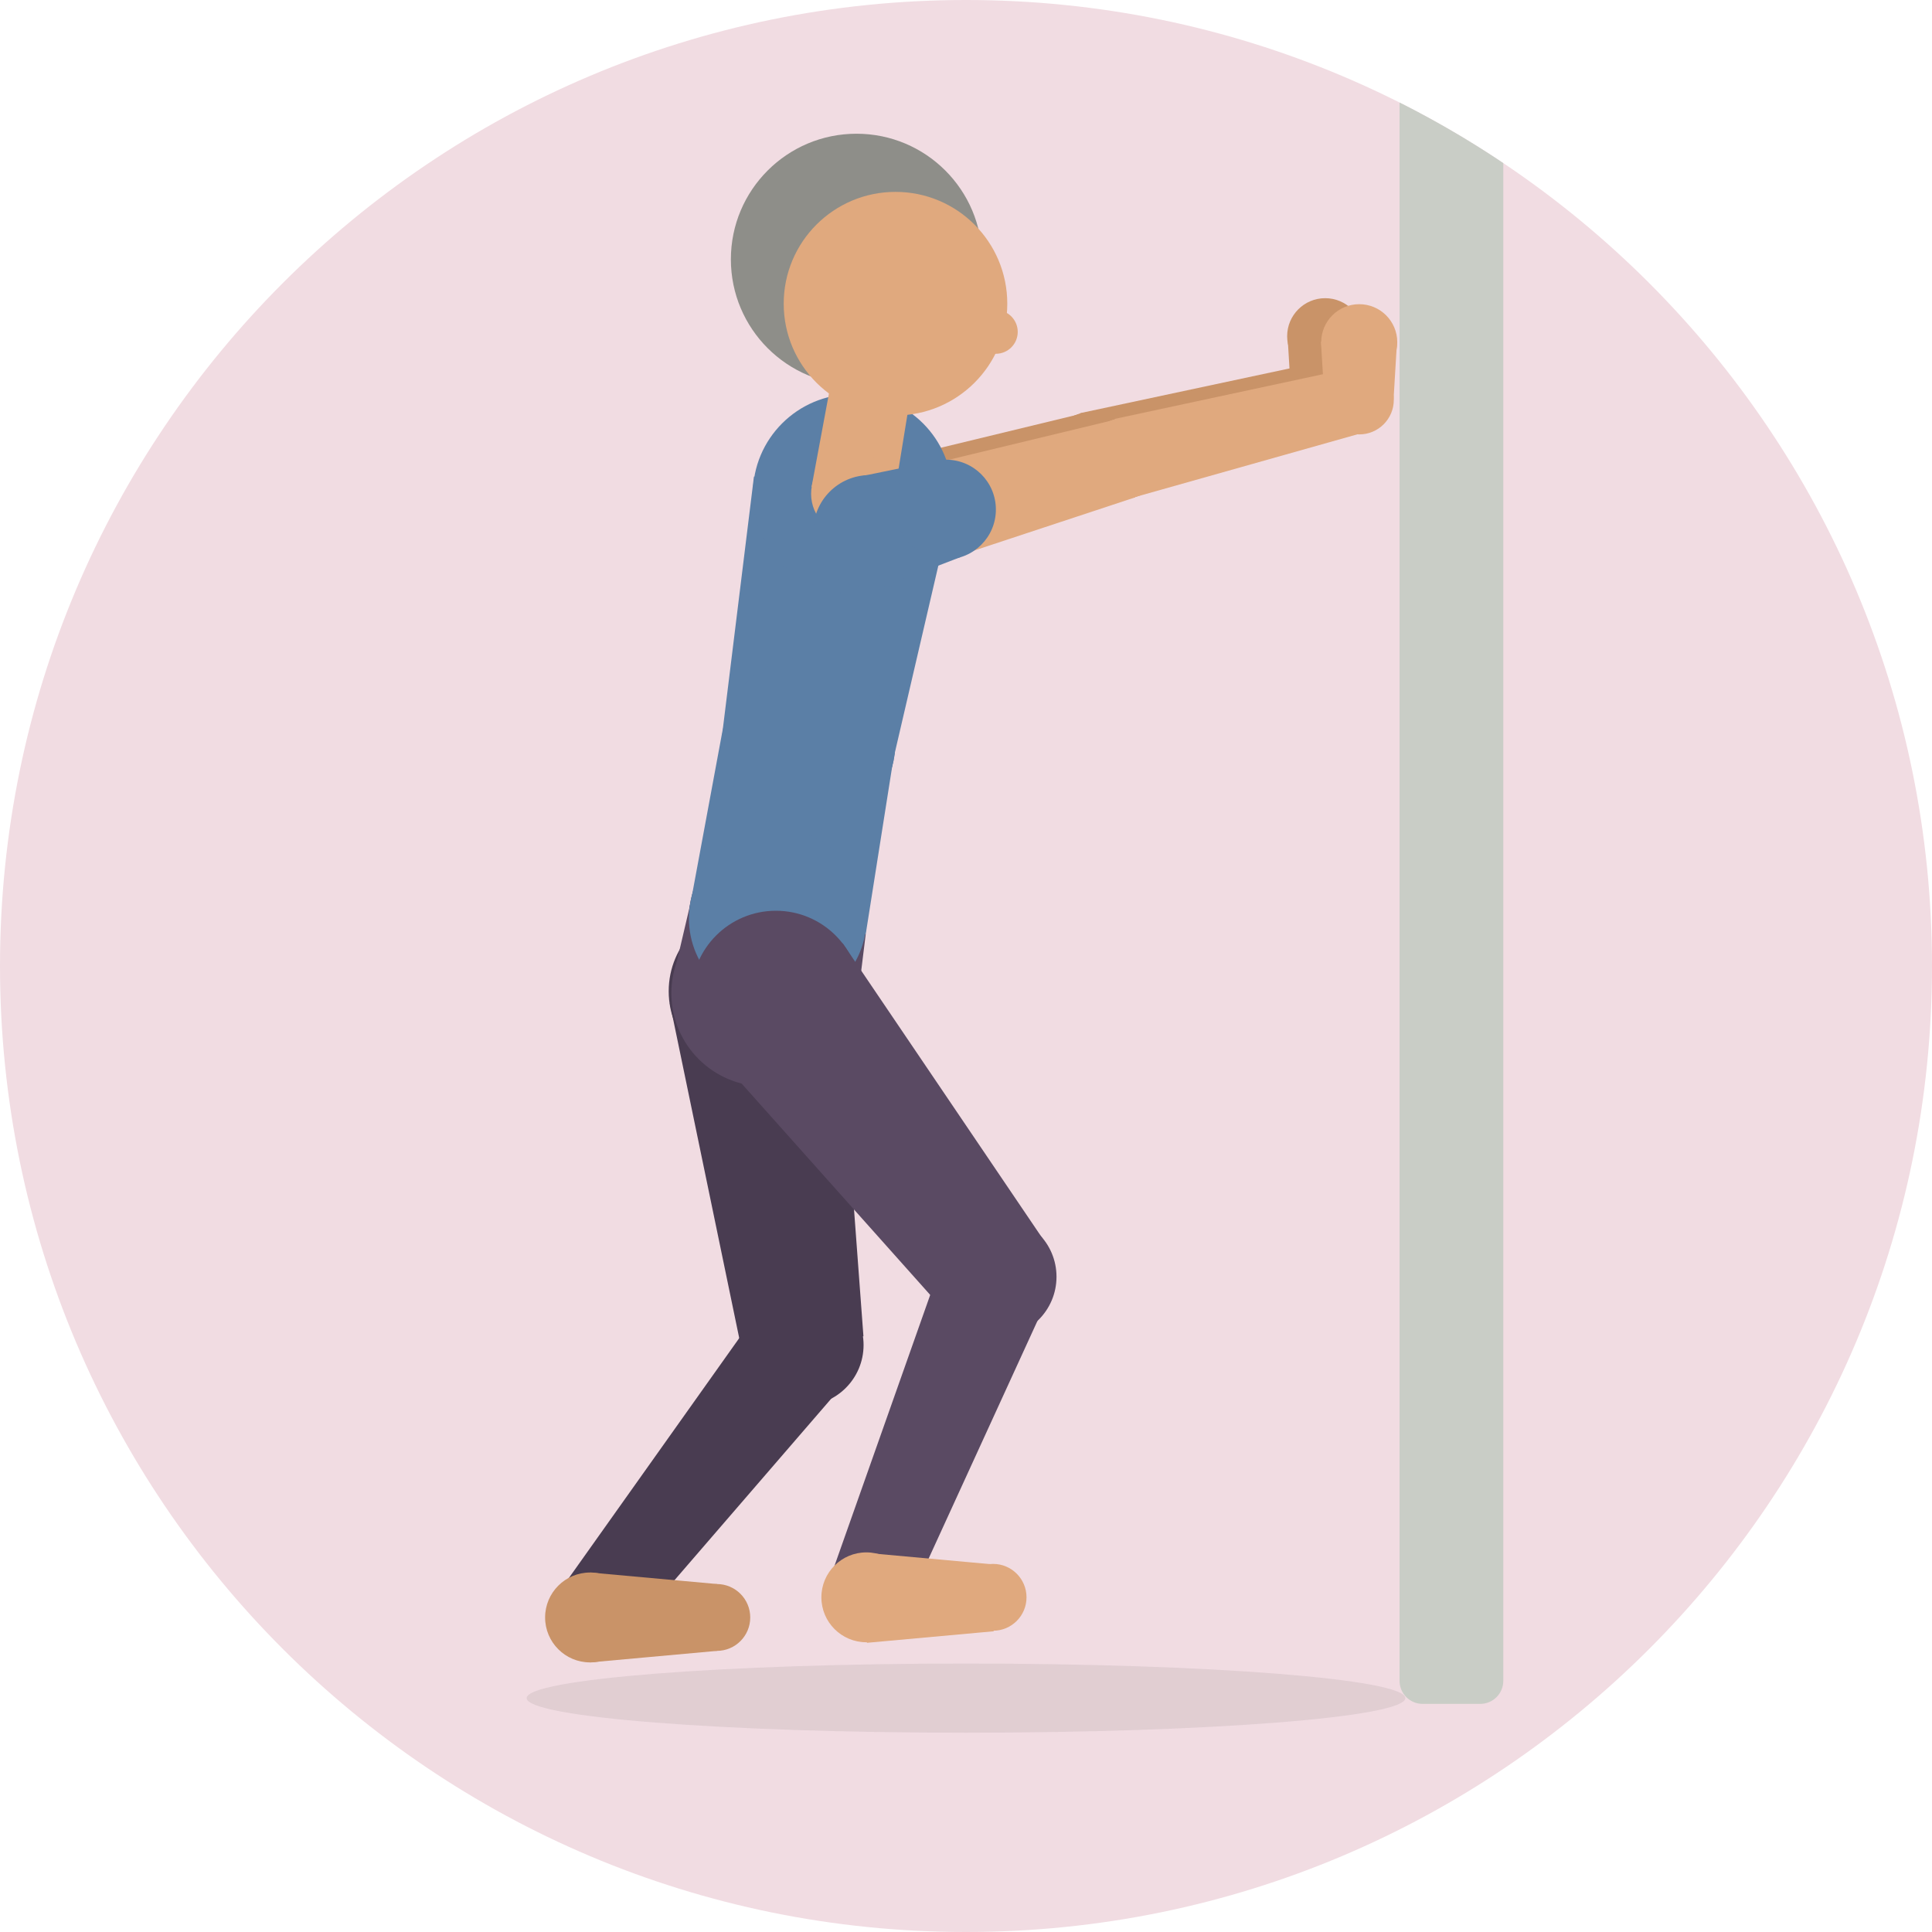
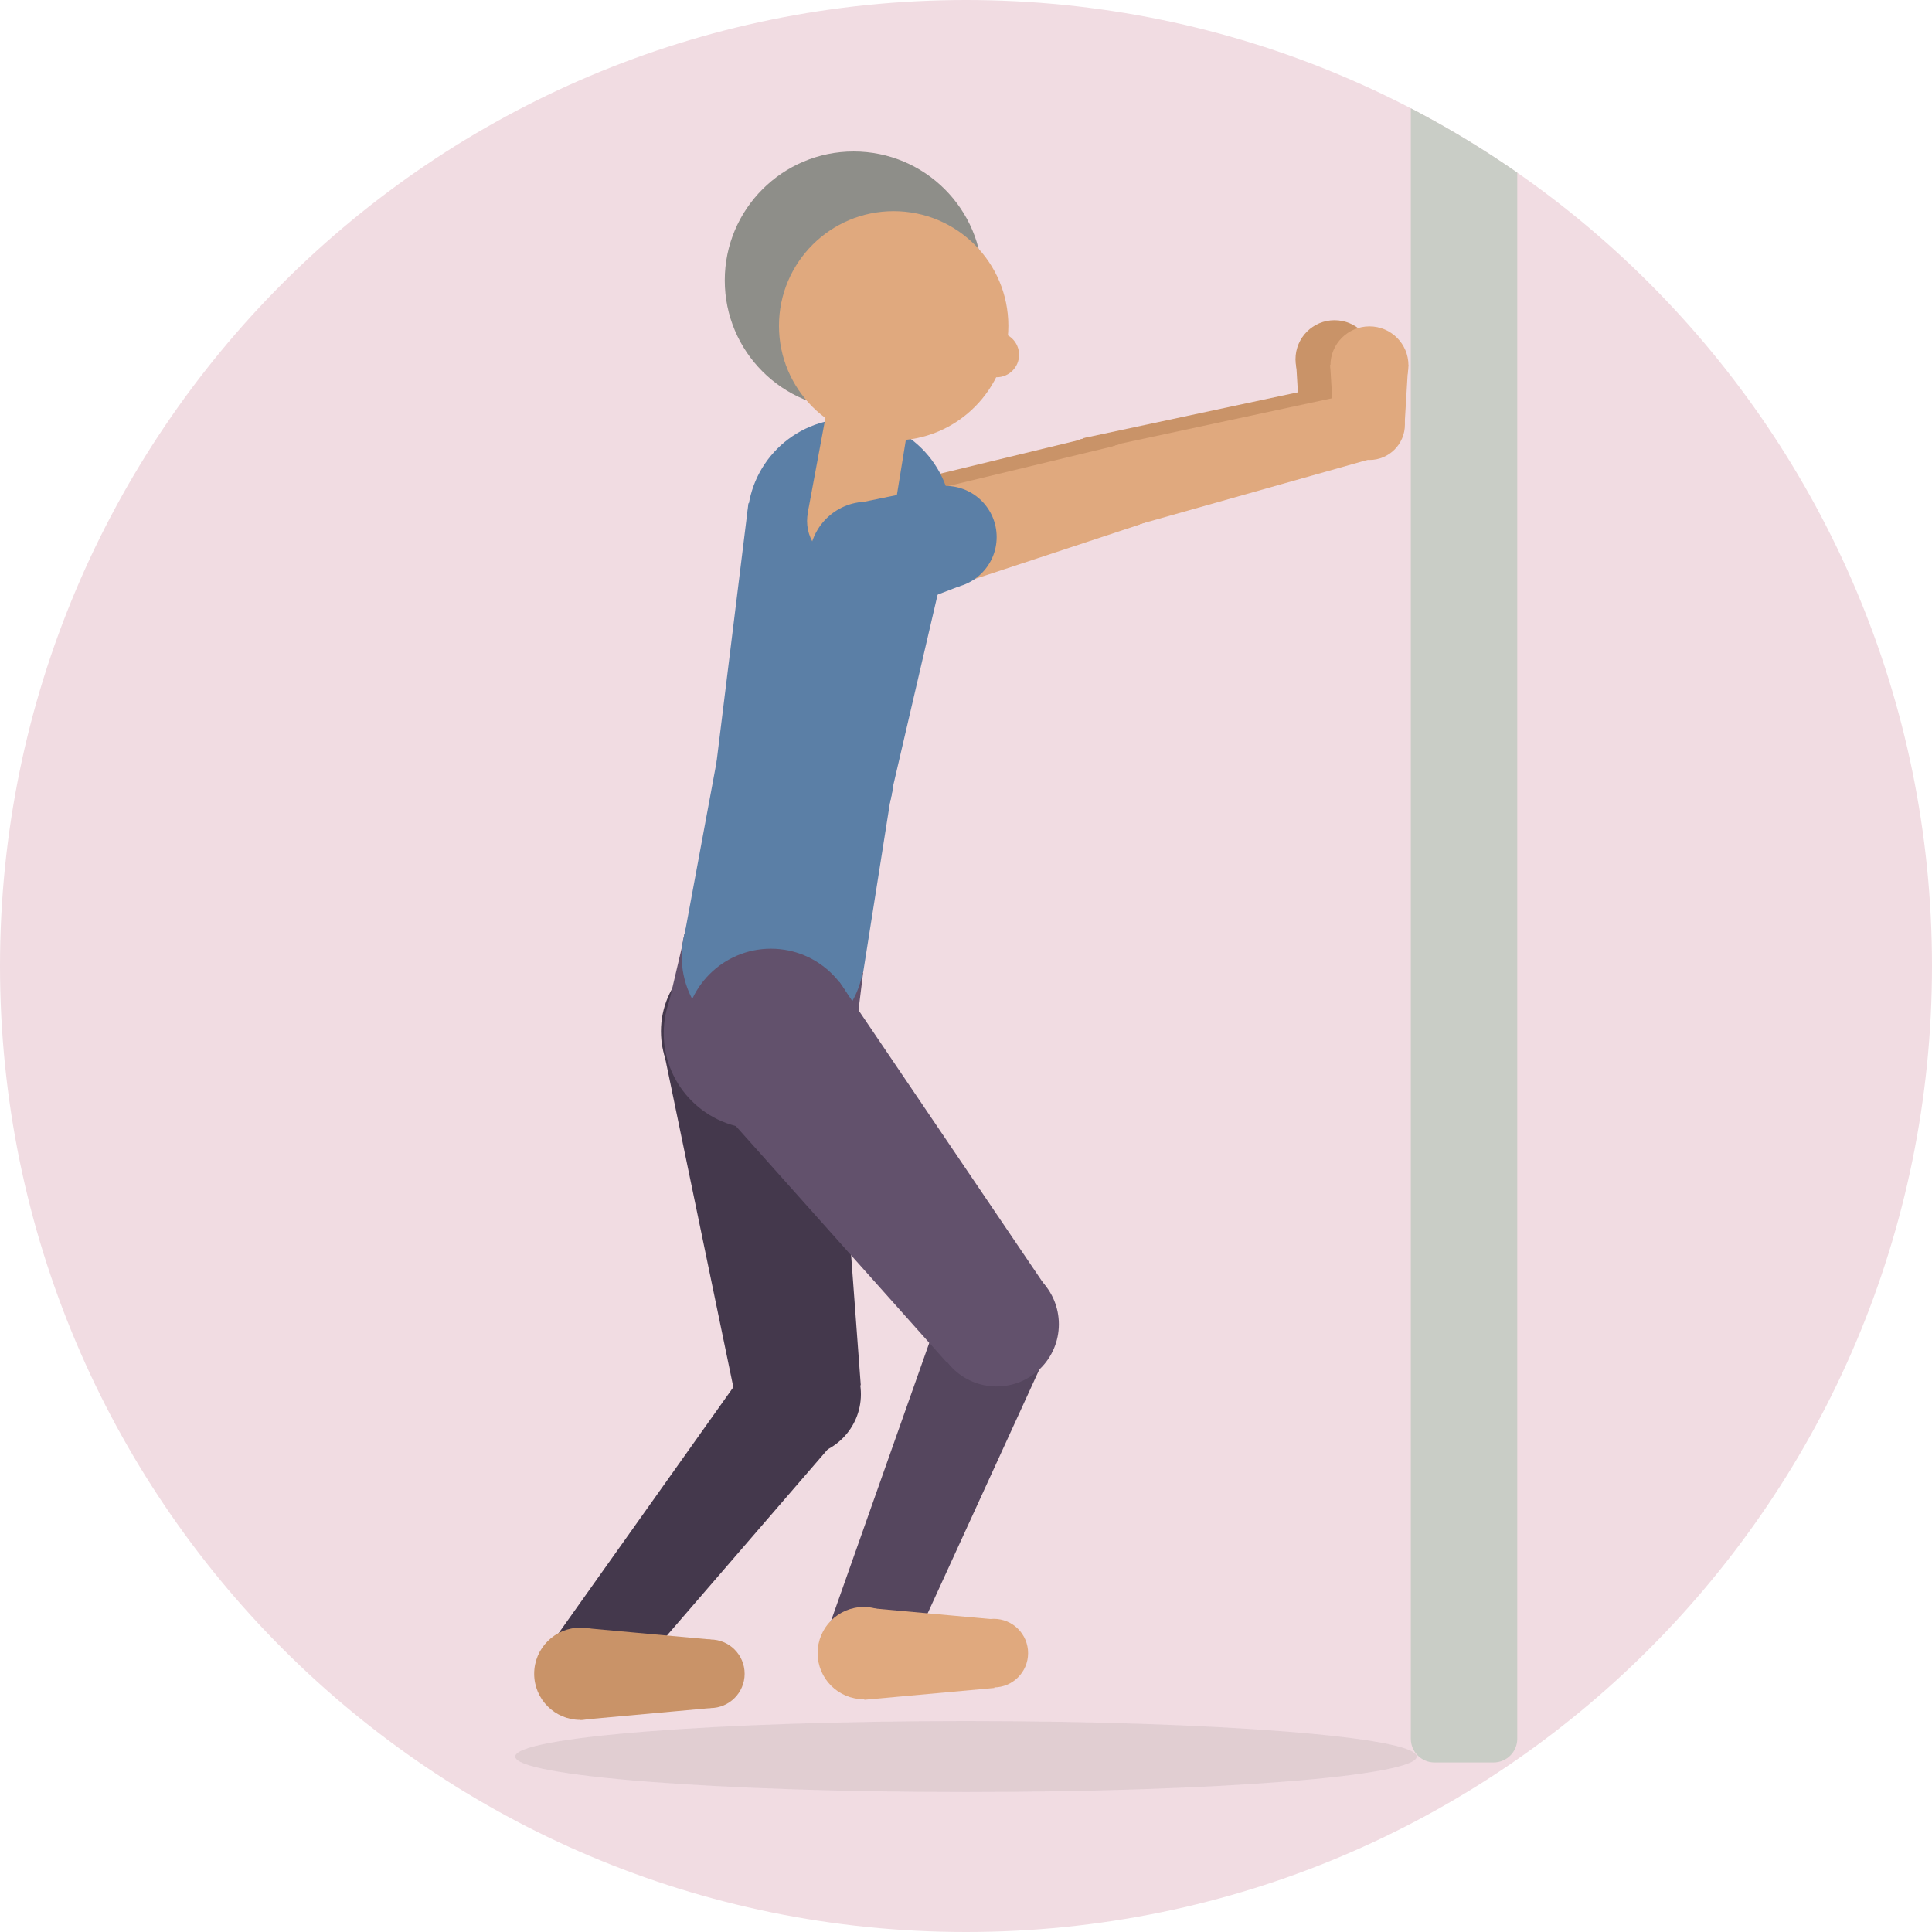
<svg xmlns="http://www.w3.org/2000/svg" viewBox="0 0 200 200" width="400" height="400" role="img" aria-label="Figure in profile with hands on a wall and both knees bent, back heel down.">
  <circle cx="100" cy="100" r="100" fill="#F1DCE2" />
  <clipPath id="cx3csve">
    <circle cx="100" cy="100" r="100" />
  </clipPath>
  <g clip-path="url(#cx3csve)">
-     <g transform="translate(100.0 174.0) scale(1.193)">
+     <g transform="translate(100.0 180.0) scale(1.224)">
      <ellipse cx="0" cy="1.5" rx="38.122" ry="3" fill="#20211F" opacity="0.08" />
      <rect x="37.622" y="-176" width="9" height="178" rx="2" fill="#C9CDC6" />
      <g>
        <g fill="#C99368">
          <path d="M-10.1 -96.0 L11.7 -103.3 L9.8 -109.9 L-12.5 -104.5Z" />
          <circle cx="-11.318" cy="-100.257" r="4.418" />
          <circle cx="10.791" cy="-106.597" r="3.478" />
        </g>
        <g fill="#4C6D91">
          <path d="M-10.0 -95.6 L-3.5 -98.0 L-5.9 -106.3 L-12.7 -105.0Z" />
          <circle cx="-11.318" cy="-100.257" r="4.888" />
          <circle cx="-4.685" cy="-102.159" r="4.324" />
        </g>
        <g fill="#C99368">
          <path d="M11.6 -103.2 L31.8 -109.0 L30.5 -114.4 L9.9 -110.0Z" />
          <circle cx="10.791" cy="-106.597" r="3.478" />
          <circle cx="31.167" cy="-111.677" r="2.8" />
        </g>
        <g fill="#C99368">
          <path d="M34.2 -111.7 L34.5 -116.7 L27.9 -116.7 L28.2 -111.7Z" />
          <circle cx="31.167" cy="-111.677" r="3" />
          <circle cx="31.167" cy="-116.677" r="3.3" />
        </g>
      </g>
      <g>
-         <g fill="#493C51">
+         <g fill="#44384C">
          <path d="M-18.0 -32.1 L-35.4 -7.6 L-29.9 -3.4 L-10.3 -26.1Z" />
          <circle cx="-14.152" cy="-29.14" r="4.888" />
          <circle cx="-32.622" cy="-5.5" r="3.478" />
        </g>
-         <g fill="#493C51">
+         <g fill="#44384C">
          <path d="M-25.7 -58.8 L-19.4 -28.4 L-8.9 -29.9 L-11.2 -60.9Z" />
          <circle cx="-18.466" cy="-59.839" r="7.332" />
          <circle cx="-14.152" cy="-29.14" r="5.264" />
        </g>
        <g fill="#C99368">
          <path d="M-32.6 -1.6 L-21.6 -2.6 L-21.6 -8.4 L-32.6 -9.4Z" />
          <circle cx="-32.622" cy="-5.5" r="3.9" />
          <circle cx="-21.622" cy="-5.5" r="2.9" />
        </g>
      </g>
      <g>
-         <g fill="#5A4A63">
+         <g fill="#62516C">
          <path d="M-9.5 -58.3 L-8.7 -64.8 L-23.9 -67.5 L-25.4 -61.1Z" />
          <circle cx="-17.481" cy="-59.665" r="8.084" />
          <circle cx="-16.335" cy="-66.165" r="7.708" />
        </g>
        <g fill="#5B7FA6">
          <path d="M-8.7 -64.8 L-6.3 -80.0 L-21.1 -82.6 L-23.9 -67.5Z" />
          <circle cx="-16.335" cy="-66.165" r="7.708" />
          <circle cx="-13.661" cy="-81.331" r="7.52" />
        </g>
        <g fill="#5B7FA6">
          <path d="M-6.3 -80.0 L-1.3 -101.5 L-18.4 -104.5 L-21.1 -82.6Z" />
          <circle cx="-13.661" cy="-81.331" r="7.52" />
          <circle cx="-9.841" cy="-102.997" r="8.648" />
        </g>
      </g>
      <g>
        <g fill="#E0A97E">
          <path d="M-6.3 -102.4 L-3.5 -119.6 L-10.2 -120.8 L-13.4 -103.6Z" />
          <circle cx="-9.841" cy="-102.997" r="3.6" />
          <circle cx="-6.802" cy="-120.231" r="3.4" />
        </g>
        <circle cx="-9.502" cy="-123.347" r="10.9" fill="#8E8E89" />
        <circle cx="-6.118" cy="-119.501" r="9.7" fill="#E0A97E" />
        <circle cx="2.589" cy="-117.052" r="1.9" fill="#E0A97E" />
      </g>
      <g>
-         <g fill="#5A4A63">
+         <g fill="#55465E">
          <path d="M-1.9 -36.9 L-11.9 -8.6 L-5.4 -5.9 L7.1 -33.2Z" />
          <circle cx="2.589" cy="-35.063" r="4.888" />
          <circle cx="-8.649" cy="-7.247" r="3.478" />
        </g>
-         <g fill="#5A4A63">
+         <g fill="#62516C">
          <path d="M-22.3 -55.0 L-1.6 -31.8 L6.7 -38.3 L-10.7 -64.0Z" />
          <circle cx="-16.497" cy="-59.491" r="7.332" />
          <circle cx="2.589" cy="-35.063" r="5.264" />
        </g>
        <g fill="#E0A97E">
          <path d="M-8.6 -3.3 L2.4 -4.3 L2.4 -10.1 L-8.6 -11.1Z" />
          <circle cx="-8.649" cy="-7.247" r="3.9" />
          <circle cx="2.351" cy="-7.247" r="2.9" />
        </g>
      </g>
      <g>
        <g fill="#E0A97E">
          <path d="M-7.1 -95.5 L14.7 -102.7 L12.8 -109.4 L-9.6 -104.0Z" />
          <circle cx="-8.364" cy="-99.736" r="4.418" />
          <circle cx="13.745" cy="-106.076" r="3.478" />
        </g>
        <g fill="#5B7FA6">
          <path d="M-7.0 -95.0 L-0.5 -97.5 L-2.9 -105.8 L-9.7 -104.4Z" />
          <circle cx="-8.364" cy="-99.736" r="4.888" />
          <circle cx="-1.731" cy="-101.638" r="4.324" />
        </g>
        <g fill="#E0A97E">
          <path d="M14.6 -102.7 L34.8 -108.4 L33.4 -113.9 L12.9 -109.5Z" />
          <circle cx="13.745" cy="-106.076" r="3.478" />
          <circle cx="34.122" cy="-111.156" r="2.8" />
        </g>
        <g fill="#E0A97E">
          <path d="M37.1 -111.2 L37.4 -116.2 L30.8 -116.2 L31.1 -111.2Z" />
          <circle cx="34.122" cy="-111.156" r="3" />
          <circle cx="34.122" cy="-116.156" r="3.3" />
        </g>
      </g>
    </g>
  </g>
</svg>
